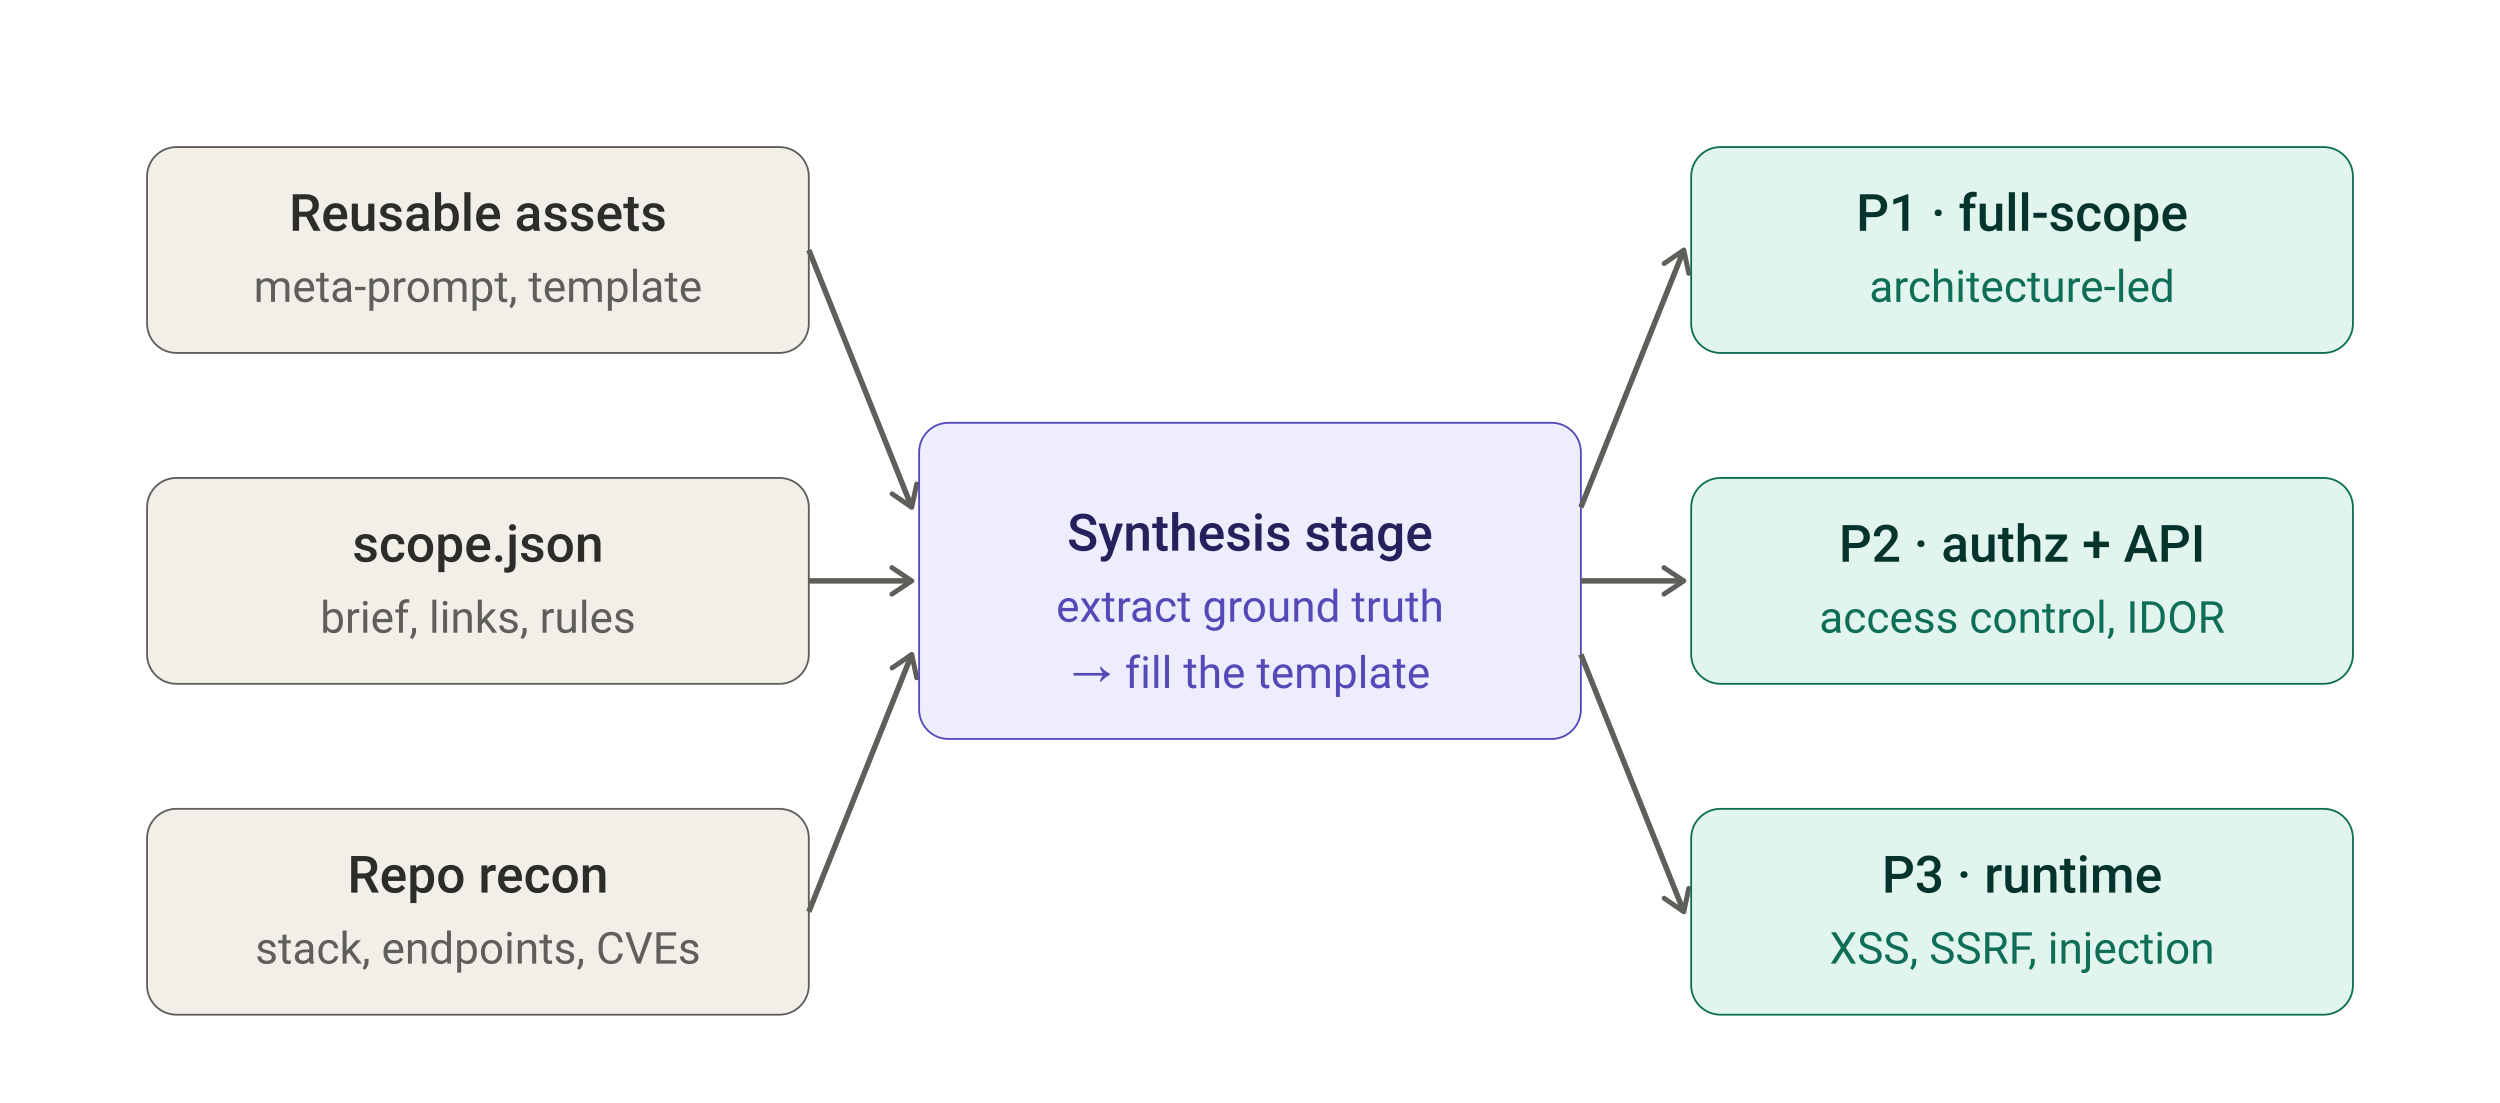
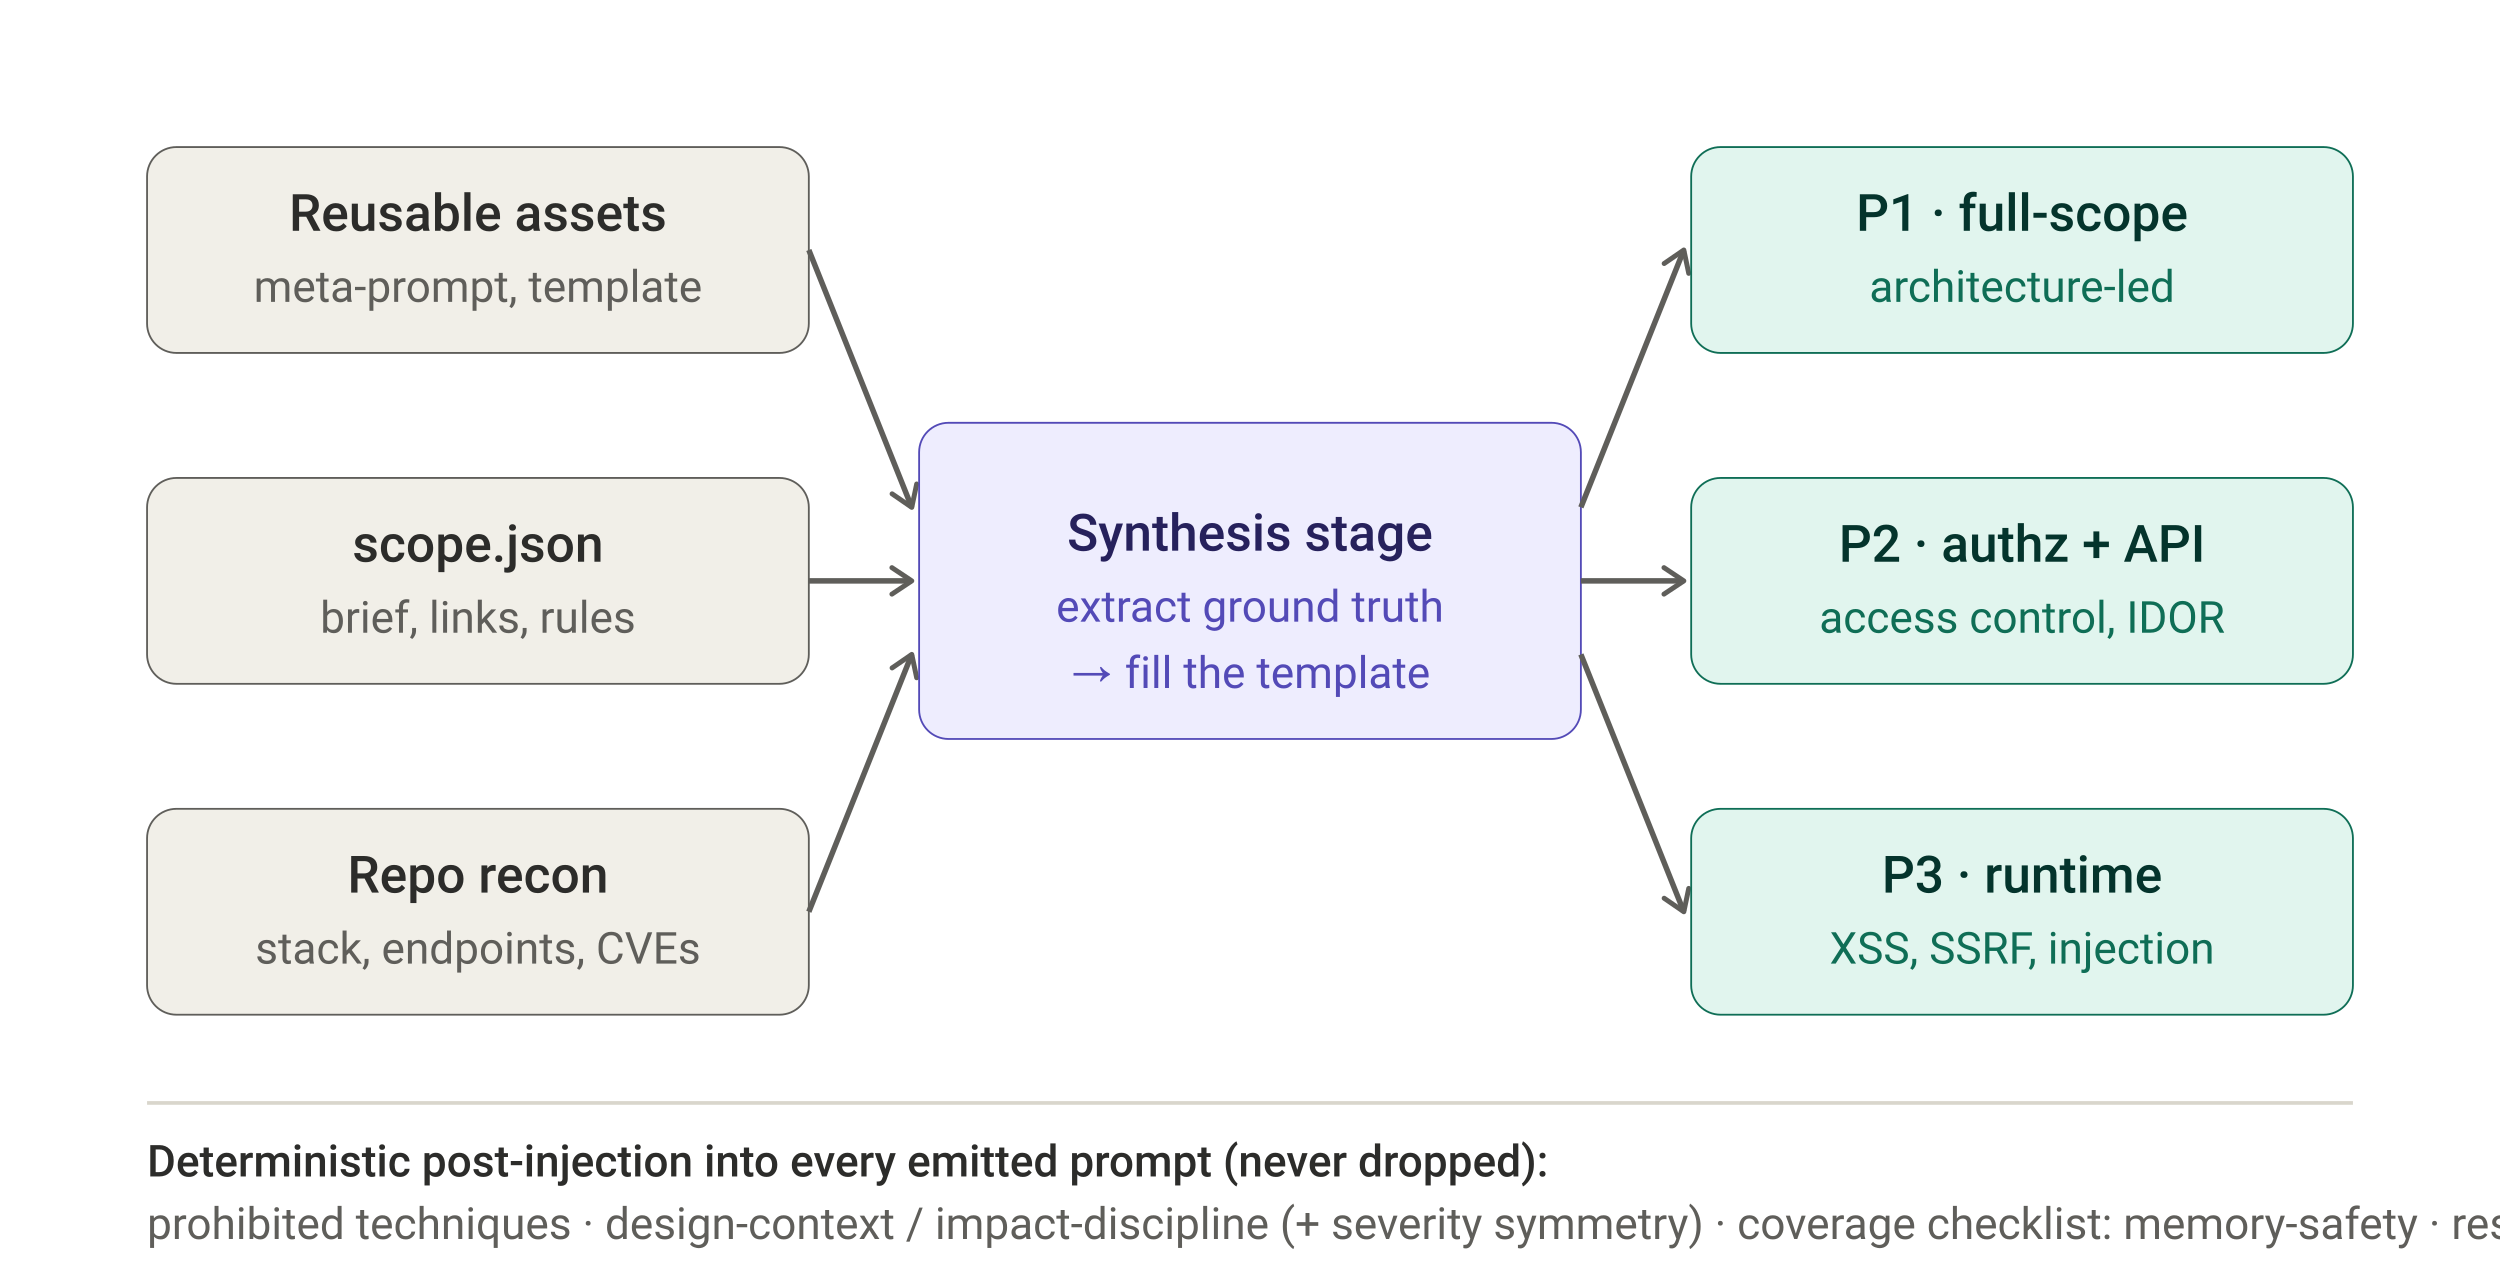
- <svg xmlns="http://www.w3.org/2000/svg" width="680" viewBox="0 0 680 300" role="img" font-family="-apple-system, Segoe UI, Roboto, Helvetica, Arial, sans-serif">
+ <svg xmlns="http://www.w3.org/2000/svg" width="680" viewBox="0 0 680 348" role="img" font-family="-apple-system, Segoe UI, Roboto, Helvetica, Arial, sans-serif">
  <defs>
    <marker id="arrow2" viewBox="0 0 10 10" refX="8" refY="5" markerWidth="6" markerHeight="6" orient="auto-start-reverse">
      <path d="M2 1L8 5L2 9" fill="none" stroke="#5F5E5A" stroke-width="1.5" stroke-linecap="round" stroke-linejoin="round" />
    </marker>
  </defs>
  <rect x="40" y="40" width="180" height="56" rx="8" fill="#F1EFE8" stroke="#5F5E5A" stroke-width="0.5" />
  <text x="130" y="58" text-anchor="middle" dominant-baseline="central" font-size="14" font-weight="500" fill="#2C2C2A">Reusable assets</text>
  <text x="130" y="78" text-anchor="middle" dominant-baseline="central" font-size="12" fill="#5F5E5A">meta-prompt, template</text>
  <rect x="40" y="130" width="180" height="56" rx="8" fill="#F1EFE8" stroke="#5F5E5A" stroke-width="0.5" />
  <text x="130" y="148" text-anchor="middle" dominant-baseline="central" font-size="14" font-weight="500" fill="#2C2C2A">scope.json</text>
  <text x="130" y="168" text-anchor="middle" dominant-baseline="central" font-size="12" fill="#5F5E5A">brief, links, rules</text>
  <rect x="40" y="220" width="180" height="56" rx="8" fill="#F1EFE8" stroke="#5F5E5A" stroke-width="0.5" />
  <text x="130" y="238" text-anchor="middle" dominant-baseline="central" font-size="14" font-weight="500" fill="#2C2C2A">Repo recon</text>
  <text x="130" y="258" text-anchor="middle" dominant-baseline="central" font-size="12" fill="#5F5E5A">stack, endpoints, CVEs</text>
  <line x1="220" y1="68" x2="248" y2="138" stroke="#5F5E5A" stroke-width="1.5" marker-end="url(#arrow2)" />
  <line x1="220" y1="158" x2="248" y2="158" stroke="#5F5E5A" stroke-width="1.5" marker-end="url(#arrow2)" />
  <line x1="220" y1="248" x2="248" y2="178" stroke="#5F5E5A" stroke-width="1.5" marker-end="url(#arrow2)" />
  <rect x="250" y="115" width="180" height="86" rx="8" fill="#EEEDFE" stroke="#534AB7" stroke-width="0.5" />
  <text x="340" y="145" text-anchor="middle" dominant-baseline="central" font-size="14" font-weight="500" fill="#26215C">Synthesis stage</text>
  <text x="340" y="165" text-anchor="middle" dominant-baseline="central" font-size="12" fill="#534AB7">extract ground truth</text>
  <text x="340" y="182" text-anchor="middle" dominant-baseline="central" font-size="12" fill="#534AB7">→ fill the template</text>
  <line x1="430" y1="138" x2="458" y2="68" stroke="#5F5E5A" stroke-width="1.5" marker-end="url(#arrow2)" />
  <line x1="430" y1="158" x2="458" y2="158" stroke="#5F5E5A" stroke-width="1.5" marker-end="url(#arrow2)" />
  <line x1="430" y1="178" x2="458" y2="248" stroke="#5F5E5A" stroke-width="1.5" marker-end="url(#arrow2)" />
  <rect x="460" y="40" width="180" height="56" rx="8" fill="#E1F5EE" stroke="#0F6E56" stroke-width="0.5" />
  <text x="550" y="58" text-anchor="middle" dominant-baseline="central" font-size="14" font-weight="500" fill="#04342C">P1 · full-scope</text>
  <text x="550" y="78" text-anchor="middle" dominant-baseline="central" font-size="12" fill="#0F6E56">architecture-led</text>
  <rect x="460" y="130" width="180" height="56" rx="8" fill="#E1F5EE" stroke="#0F6E56" stroke-width="0.5" />
  <text x="550" y="148" text-anchor="middle" dominant-baseline="central" font-size="14" font-weight="500" fill="#04342C">P2 · authz + API</text>
  <text x="550" y="168" text-anchor="middle" dominant-baseline="central" font-size="12" fill="#0F6E56">access control, IDOR</text>
  <rect x="460" y="220" width="180" height="56" rx="8" fill="#E1F5EE" stroke="#0F6E56" stroke-width="0.5" />
  <text x="550" y="238" text-anchor="middle" dominant-baseline="central" font-size="14" font-weight="500" fill="#04342C">P3 · runtime</text>
  <text x="550" y="258" text-anchor="middle" dominant-baseline="central" font-size="12" fill="#0F6E56">XSS, SSRF, injection</text>
+   <line x1="40" y1="300" x2="640" y2="300" stroke="#D9D6CC" stroke-width="1" />
+   <text x="40" y="320" font-size="12" font-weight="500" fill="#2C2C2A">Deterministic post-injection into every emitted prompt (never dropped):</text>
+   <text x="40" y="337" font-size="12" fill="#5F5E5A">prohibited techniques · design-context / impact-discipline (+ severity symmetry) · coverage checklist: memory-safety · resource-exhaustion · crypto</text>
</svg>
